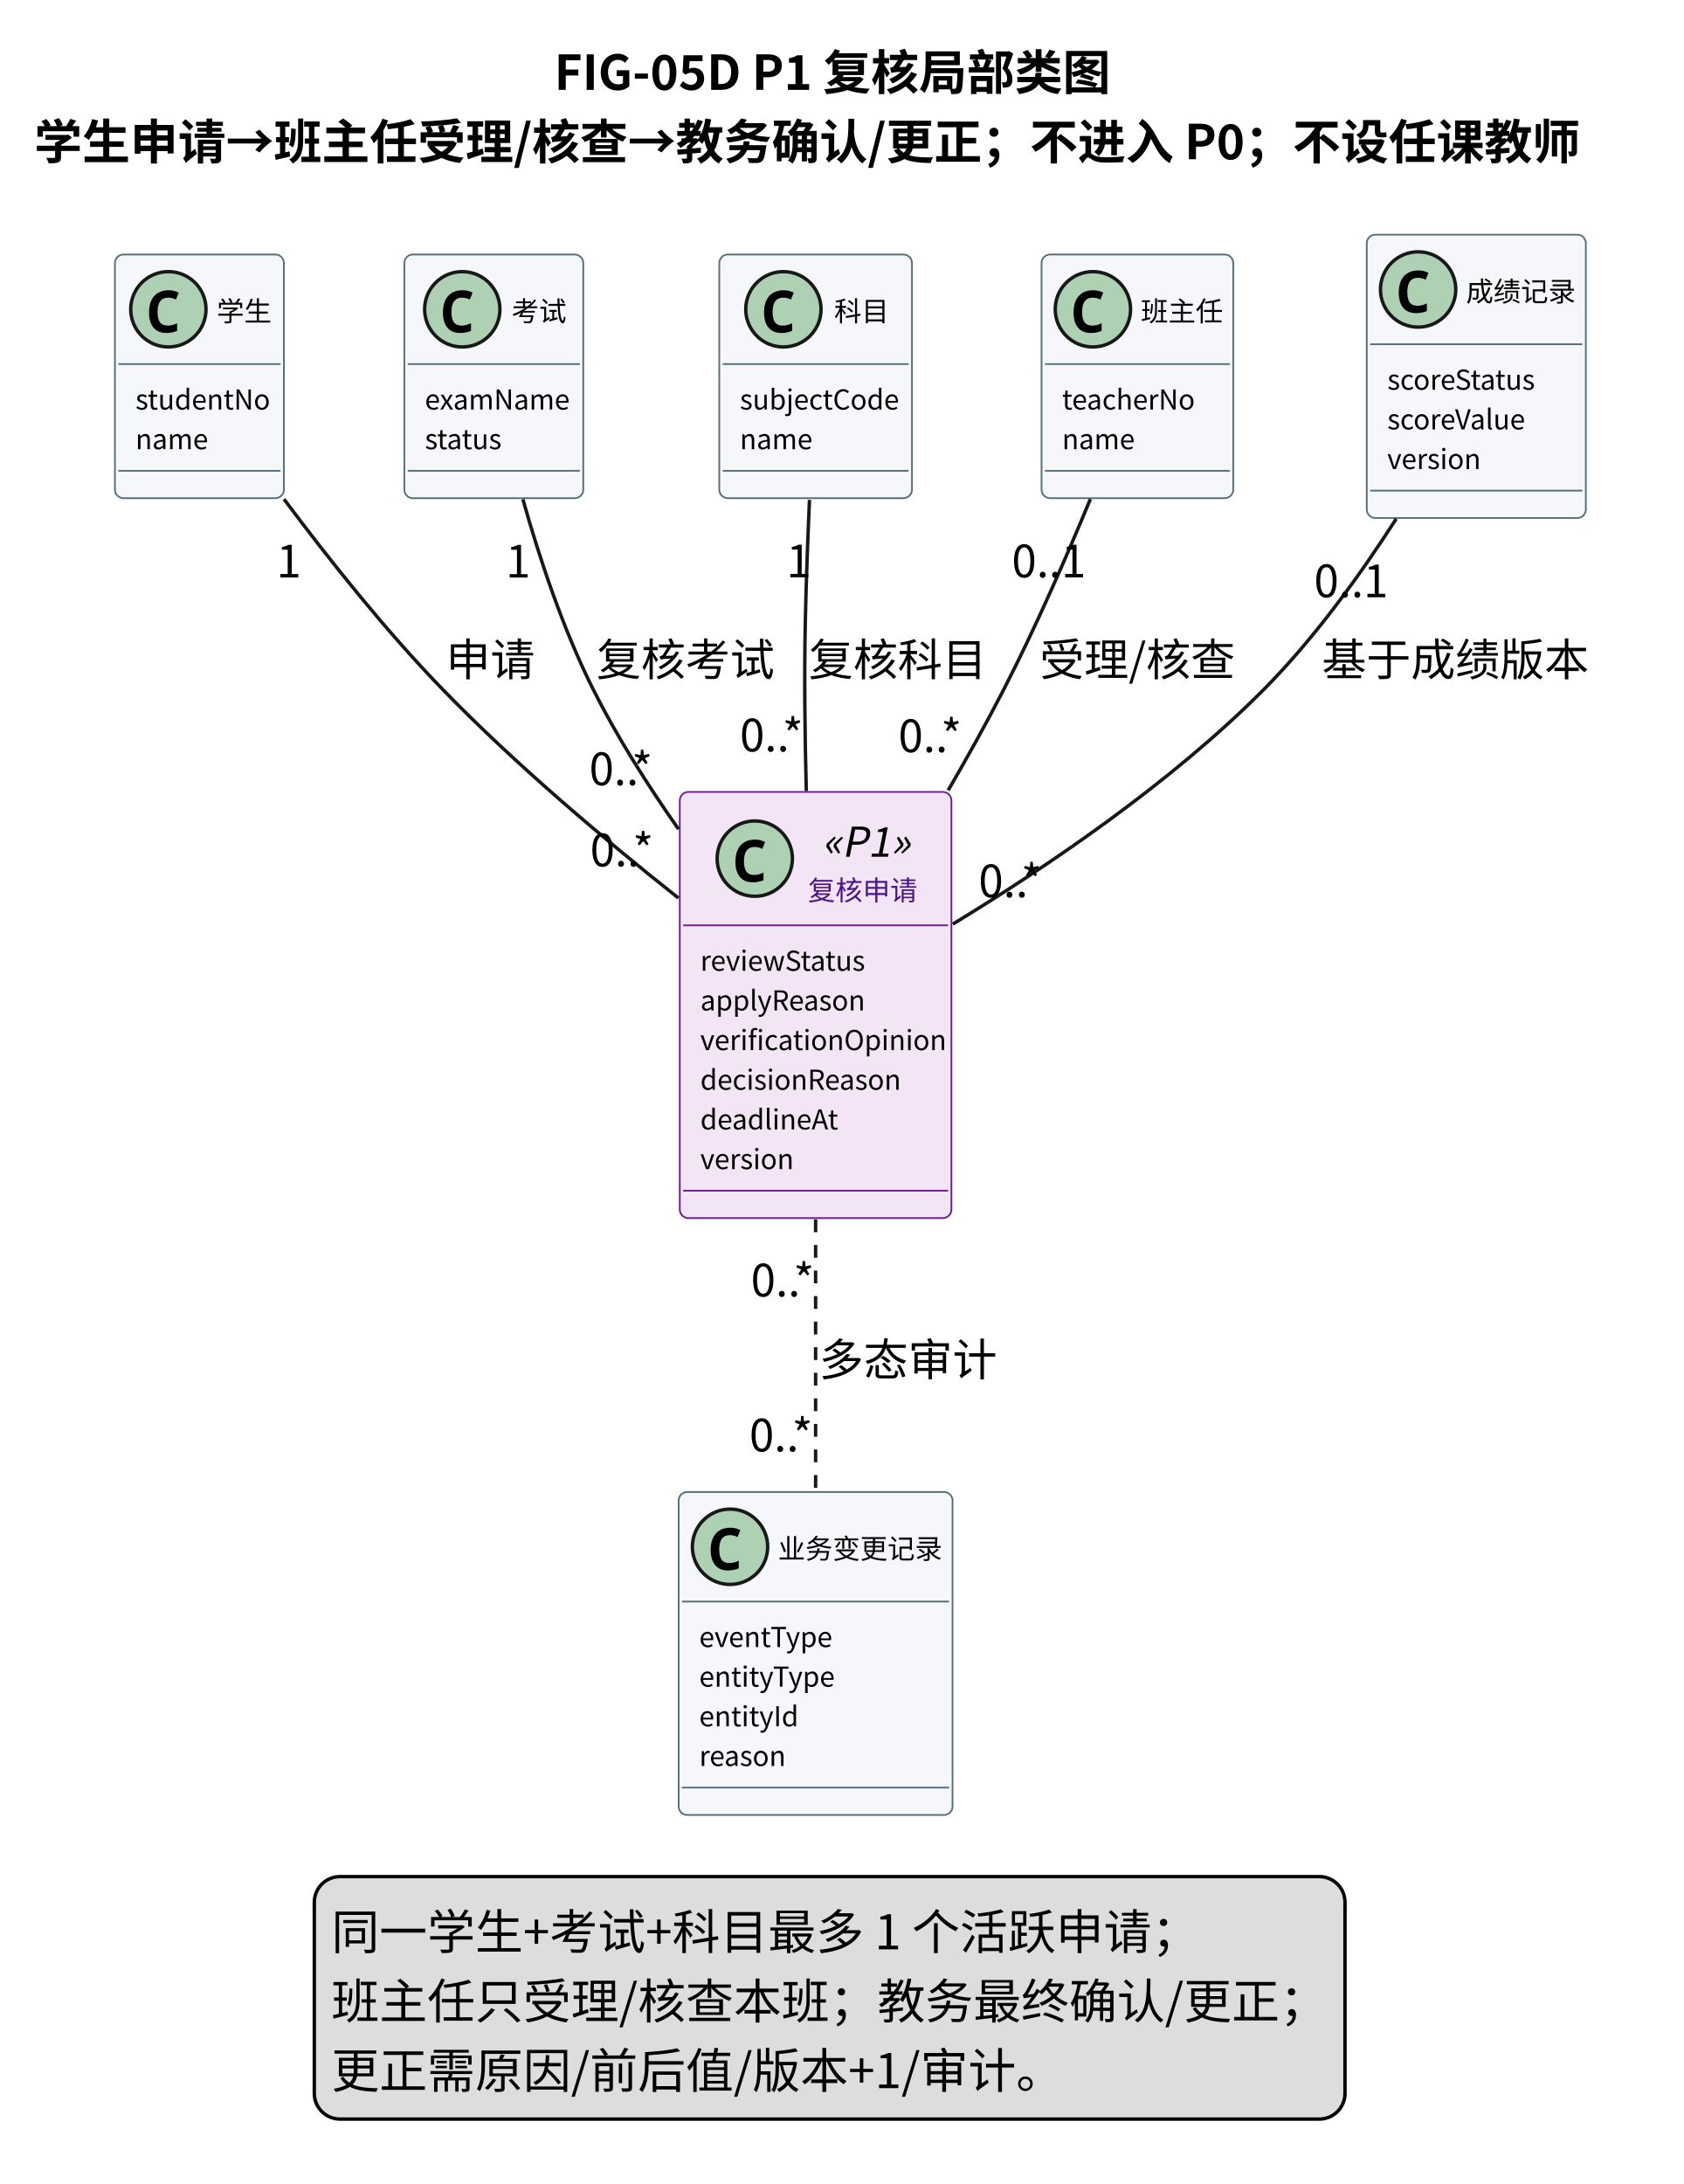
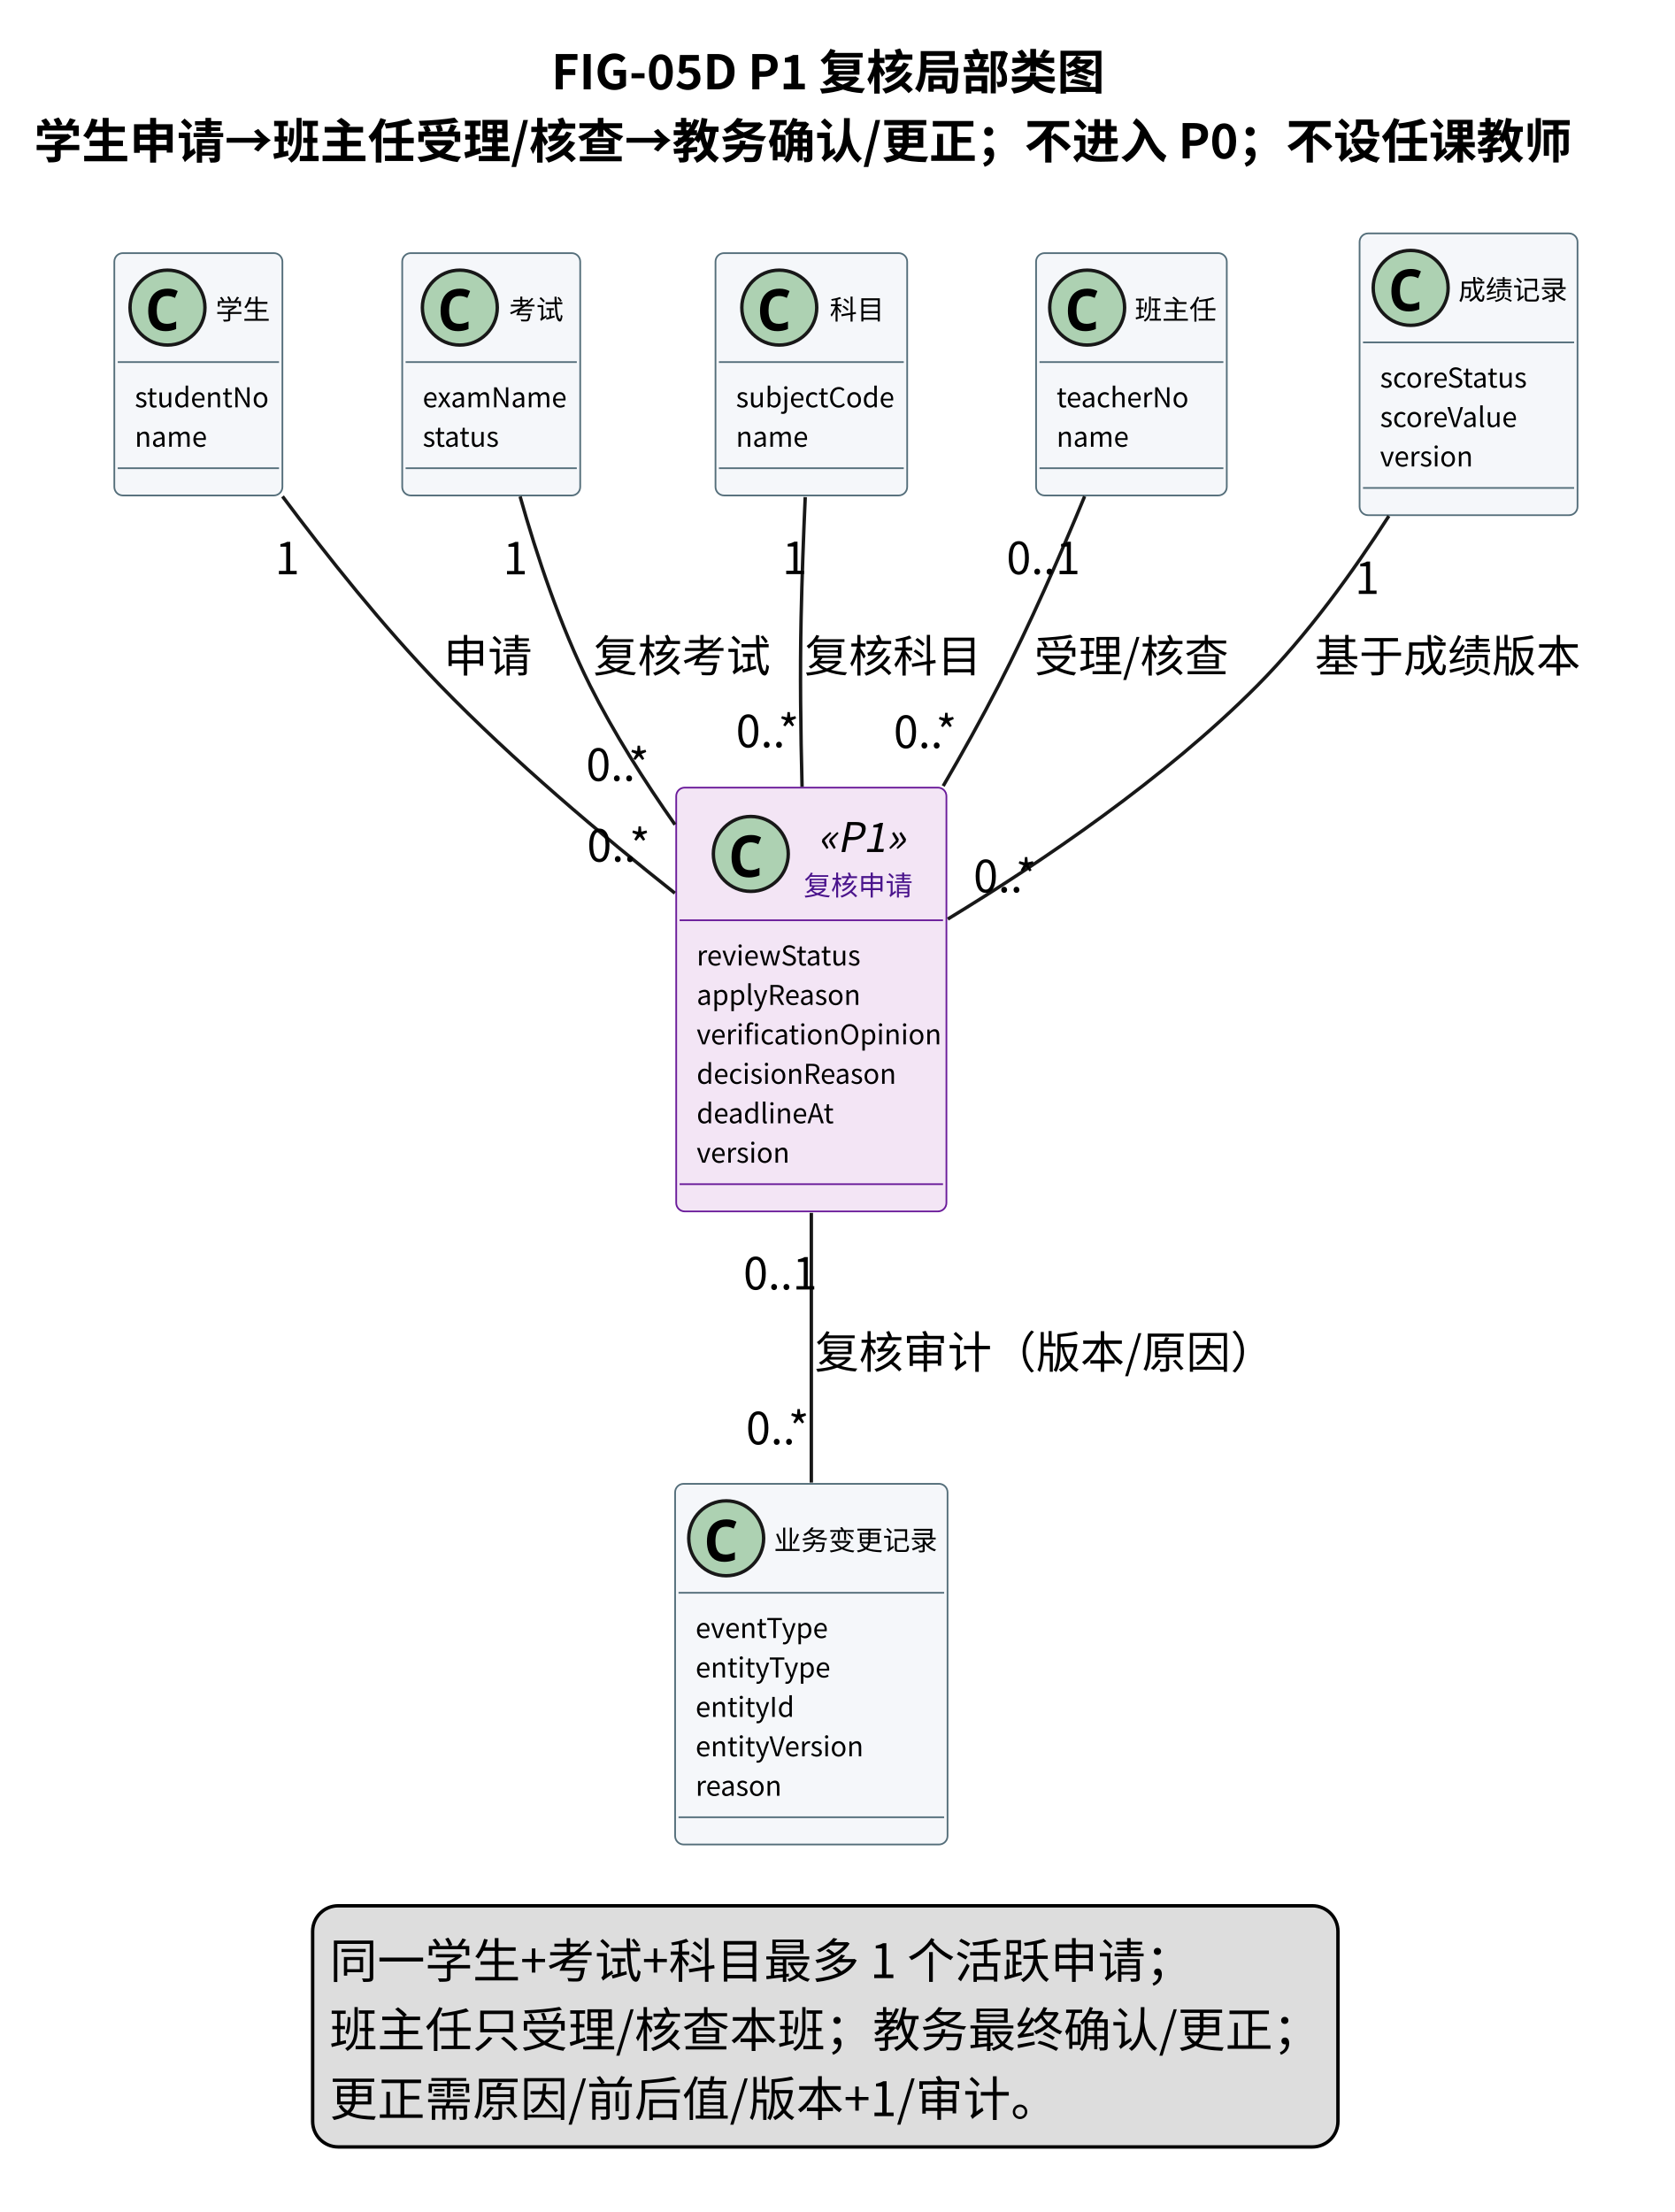
- <svg xmlns="http://www.w3.org/2000/svg" contentStyleType="text/css" height="1196.25px" preserveAspectRatio="none" style="width:922px;height:1196px;background:#FFFFFF;" version="1.1" viewBox="0 0 922 1196" width="922.5px" zoomAndPan="magnify">
+ <svg xmlns="http://www.w3.org/2000/svg" contentStyleType="text/css" height="1218.75px" preserveAspectRatio="none" style="width:922px;height:1218px;background:#FFFFFF;" version="1.1" viewBox="0 0 922 1218" width="922.5px" zoomAndPan="magnify">
  <defs />
  <g>
    <text fill="#000000" font-family="Noto Sans CJK SC" font-size="26.25" font-weight="bold" lengthAdjust="spacing" textLength="301.631" x="303.597" y="49.2">FIG-05D P1 复核局部类图</text>
    <text fill="#000000" font-family="Noto Sans CJK SC" font-size="26.25" font-weight="bold" lengthAdjust="spacing" textLength="871.326" x="18.75" y="87.21">学生申请→班主任受理/核查→教务确认/更正；不进入 P0；不设任课教师</text>
    <g id="elem_Student">
      <rect codeLine="18" fill="#F5F7FA" height="133.439" id="Student" rx="4.688" ry="4.688" style="stroke:#546E7A;stroke-width:0.938;" width="92.549" x="62.95" y="139.376" />
      <ellipse cx="92.223" cy="169.376" fill="#ADD1B2" rx="20.625" ry="20.625" style="stroke:#181818;stroke-width:1.875;" />
      <path d="M91.227,182.354 Q87.945,182.354 85.806,180.977 Q83.697,179.571 82.642,177.052 Q81.617,174.503 81.617,171.134 Q81.617,167.325 82.848,164.601 Q84.078,161.876 86.48,160.411 Q88.883,158.946 92.398,158.946 Q94.068,158.946 95.328,159.298 Q96.588,159.62 97.877,160.265 L96.353,164.044 Q95.181,163.458 94.156,163.224 Q93.16,162.989 92.252,162.989 Q90.055,162.989 88.736,163.985 Q87.418,164.981 86.861,166.768 Q86.305,168.556 86.305,170.929 Q86.305,174.708 87.652,176.524 Q89,178.311 91.988,178.311 Q93.102,178.311 94.273,178.018 Q95.445,177.726 96.998,177.022 L96.998,181.183 Q95.621,181.768 94.127,182.061 Q92.662,182.354 91.227,182.354 Z " fill="#000000" />
      <text fill="#000000" font-family="Noto Sans CJK SC" font-size="15" lengthAdjust="spacing" textLength="30" x="118.728" y="175.916">学生</text>
      <line style="stroke:#546E7A;stroke-width:0.938;" x1="64.825" x2="153.624" y1="199.376" y2="199.376" />
      <text fill="#000000" font-family="Noto Sans CJK SC" font-size="15" lengthAdjust="spacing" textLength="70.049" x="74.2" y="224.276">studentNo</text>
      <text fill="#000000" font-family="Noto Sans CJK SC" font-size="15" lengthAdjust="spacing" textLength="37.98" x="74.2" y="245.995">name</text>
      <line style="stroke:#546E7A;stroke-width:0.938;" x1="64.825" x2="153.624" y1="257.815" y2="257.815" />
    </g>
    <g id="elem_Exam">
      <rect codeLine="22" fill="#F5F7FA" height="133.439" id="Exam" rx="4.688" ry="4.688" style="stroke:#546E7A;stroke-width:0.938;" width="98.009" x="221.463" y="139.376" />
      <ellipse cx="253.192" cy="169.376" fill="#ADD1B2" rx="20.625" ry="20.625" style="stroke:#181818;stroke-width:1.875;" />
      <path d="M252.196,182.354 Q248.915,182.354 246.776,180.977 Q244.667,179.571 243.612,177.052 Q242.587,174.503 242.587,171.134 Q242.587,167.325 243.817,164.601 Q245.048,161.876 247.45,160.411 Q249.852,158.946 253.368,158.946 Q255.038,158.946 256.298,159.298 Q257.557,159.62 258.846,160.265 L257.323,164.044 Q256.151,163.458 255.126,163.224 Q254.13,162.989 253.221,162.989 Q251.024,162.989 249.706,163.985 Q248.387,164.981 247.831,166.768 Q247.274,168.556 247.274,170.929 Q247.274,174.708 248.622,176.524 Q249.969,178.311 252.958,178.311 Q254.071,178.311 255.243,178.018 Q256.415,177.726 257.967,177.022 L257.967,181.183 Q256.591,181.768 255.096,182.061 Q253.631,182.354 252.196,182.354 Z " fill="#000000" />
      <text fill="#000000" font-family="Noto Sans CJK SC" font-size="15" lengthAdjust="spacing" textLength="30" x="280.243" y="175.916">考试</text>
      <line style="stroke:#546E7A;stroke-width:0.938;" x1="223.338" x2="317.597" y1="199.376" y2="199.376" />
      <text fill="#000000" font-family="Noto Sans CJK SC" font-size="15" lengthAdjust="spacing" textLength="75.509" x="232.713" y="224.276">examName</text>
      <text fill="#000000" font-family="Noto Sans CJK SC" font-size="15" lengthAdjust="spacing" textLength="39.944" x="232.713" y="245.995">status</text>
      <line style="stroke:#546E7A;stroke-width:0.938;" x1="223.338" x2="317.597" y1="257.815" y2="257.815" />
    </g>
    <g id="elem_Subject">
      <rect codeLine="26" fill="#F5F7FA" height="133.439" id="Subject" rx="4.688" ry="4.688" style="stroke:#546E7A;stroke-width:0.938;" width="105.539" x="393.963" y="139.376" />
      <ellipse cx="429.08" cy="169.376" fill="#ADD1B2" rx="20.625" ry="20.625" style="stroke:#181818;stroke-width:1.875;" />
      <path d="M428.084,182.354 Q424.803,182.354 422.664,180.977 Q420.555,179.571 419.5,177.052 Q418.475,174.503 418.475,171.134 Q418.475,167.325 419.705,164.601 Q420.936,161.876 423.338,160.411 Q425.741,158.946 429.256,158.946 Q430.926,158.946 432.186,159.298 Q433.446,159.62 434.735,160.265 L433.211,164.044 Q432.039,163.458 431.014,163.224 Q430.018,162.989 429.11,162.989 Q426.913,162.989 425.594,163.985 Q424.276,164.981 423.719,166.768 Q423.163,168.556 423.163,170.929 Q423.163,174.708 424.51,176.524 Q425.858,178.311 428.846,178.311 Q429.959,178.311 431.131,178.018 Q432.303,177.726 433.856,177.022 L433.856,181.183 Q432.479,181.768 430.985,182.061 Q429.52,182.354 428.084,182.354 Z " fill="#000000" />
      <text fill="#000000" font-family="Noto Sans CJK SC" font-size="15" lengthAdjust="spacing" textLength="30" x="456.884" y="175.916">科目</text>
      <line style="stroke:#546E7A;stroke-width:0.938;" x1="395.838" x2="497.627" y1="199.376" y2="199.376" />
      <text fill="#000000" font-family="Noto Sans CJK SC" font-size="15" lengthAdjust="spacing" textLength="83.039" x="405.213" y="224.276">subjectCode</text>
      <text fill="#000000" font-family="Noto Sans CJK SC" font-size="15" lengthAdjust="spacing" textLength="37.98" x="405.213" y="245.995">name</text>
      <line style="stroke:#546E7A;stroke-width:0.938;" x1="395.838" x2="497.627" y1="257.815" y2="257.815" />
    </g>
    <g id="elem_Head">
      <rect codeLine="30" fill="#F5F7FA" height="133.439" id="Head" rx="4.688" ry="4.688" style="stroke:#546E7A;stroke-width:0.938;" width="104.999" x="570.475" y="139.376" />
      <ellipse cx="598.6" cy="169.376" fill="#ADD1B2" rx="20.625" ry="20.625" style="stroke:#181818;stroke-width:1.875;" />
      <path d="M597.604,182.354 Q594.323,182.354 592.184,180.977 Q590.075,179.571 589.02,177.052 Q587.995,174.503 587.995,171.134 Q587.995,167.325 589.225,164.601 Q590.456,161.876 592.858,160.411 Q595.26,158.946 598.776,158.946 Q600.446,158.946 601.706,159.298 Q602.966,159.62 604.255,160.265 L602.731,164.044 Q601.559,163.458 600.534,163.224 Q599.538,162.989 598.63,162.989 Q596.432,162.989 595.114,163.985 Q593.796,164.981 593.239,166.768 Q592.682,168.556 592.682,170.929 Q592.682,174.708 594.03,176.524 Q595.378,178.311 598.366,178.311 Q599.479,178.311 600.651,178.018 Q601.823,177.726 603.376,177.022 L603.376,181.183 Q601.999,181.768 600.505,182.061 Q599.04,182.354 597.604,182.354 Z " fill="#000000" />
      <text fill="#000000" font-family="Noto Sans CJK SC" font-size="15" lengthAdjust="spacing" textLength="44.999" x="624.85" y="175.916">班主任</text>
      <line style="stroke:#546E7A;stroke-width:0.938;" x1="572.35" x2="673.6" y1="199.376" y2="199.376" />
      <text fill="#000000" font-family="Noto Sans CJK SC" font-size="15" lengthAdjust="spacing" textLength="69.179" x="581.725" y="224.276">teacherNo</text>
      <text fill="#000000" font-family="Noto Sans CJK SC" font-size="15" lengthAdjust="spacing" textLength="37.98" x="581.725" y="245.995">name</text>
      <line style="stroke:#546E7A;stroke-width:0.938;" x1="572.35" x2="673.6" y1="257.815" y2="257.815" />
    </g>
    <g id="elem_Score">
      <rect codeLine="34" fill="#F5F7FA" height="155.159" id="Score" rx="4.688" ry="4.688" style="stroke:#546E7A;stroke-width:0.938;" width="119.999" x="748.6" y="128.52" />
      <ellipse cx="776.725" cy="158.52" fill="#ADD1B2" rx="20.625" ry="20.625" style="stroke:#181818;stroke-width:1.875;" />
      <path d="M775.729,171.498 Q772.448,171.498 770.309,170.121 Q768.2,168.715 767.145,166.195 Q766.12,163.647 766.12,160.278 Q766.12,156.469 767.35,153.744 Q768.581,151.02 770.983,149.555 Q773.385,148.09 776.901,148.09 Q778.571,148.09 779.831,148.441 Q781.091,148.764 782.38,149.408 L780.856,153.188 Q779.684,152.602 778.659,152.367 Q777.663,152.133 776.755,152.133 Q774.557,152.133 773.239,153.129 Q771.921,154.125 771.364,155.912 Q770.807,157.699 770.807,160.072 Q770.807,163.852 772.155,165.668 Q773.503,167.455 776.491,167.455 Q777.604,167.455 778.776,167.162 Q779.948,166.869 781.501,166.166 L781.501,170.326 Q780.124,170.912 778.63,171.205 Q777.165,171.498 775.729,171.498 Z " fill="#000000" />
      <text fill="#000000" font-family="Noto Sans CJK SC" font-size="15" lengthAdjust="spacing" textLength="59.999" x="802.975" y="165.06">成绩记录</text>
      <line style="stroke:#546E7A;stroke-width:0.938;" x1="750.475" x2="866.725" y1="188.52" y2="188.52" />
      <text fill="#000000" font-family="Noto Sans CJK SC" font-size="15" lengthAdjust="spacing" textLength="77.639" x="759.85" y="213.419">scoreStatus</text>
      <text fill="#000000" font-family="Noto Sans CJK SC" font-size="15" lengthAdjust="spacing" textLength="72.164" x="759.85" y="235.139">scoreValue</text>
      <text fill="#000000" font-family="Noto Sans CJK SC" font-size="15" lengthAdjust="spacing" textLength="47.759" x="759.85" y="256.859">version</text>
      <line style="stroke:#546E7A;stroke-width:0.938;" x1="750.475" x2="866.725" y1="268.679" y2="268.679" />
    </g>
    <g id="elem_Review">
      <rect codeLine="39" fill="#F3E5F5" height="233.368" id="Review" rx="4.688" ry="4.688" style="stroke:#6A1B9A;stroke-width:0.938;" width="148.783" x="372.325" y="433.676" />
      <ellipse cx="413.403" cy="470.201" fill="#ADD1B2" rx="20.625" ry="20.625" style="stroke:#181818;stroke-width:1.875;" />
      <path d="M412.407,483.179 Q409.126,483.179 406.987,481.803 Q404.878,480.396 403.823,477.877 Q402.798,475.328 402.798,471.959 Q402.798,468.15 404.028,465.425 Q405.259,462.701 407.661,461.236 Q410.063,459.771 413.579,459.771 Q415.249,459.771 416.509,460.123 Q417.768,460.445 419.057,461.09 L417.534,464.869 Q416.362,464.283 415.337,464.048 Q414.341,463.814 413.432,463.814 Q411.235,463.814 409.917,464.81 Q408.599,465.806 408.042,467.594 Q407.485,469.381 407.485,471.754 Q407.485,475.533 408.833,477.349 Q410.18,479.136 413.169,479.136 Q414.282,479.136 415.454,478.844 Q416.626,478.55 418.178,477.847 L418.178,482.007 Q416.802,482.594 415.307,482.886 Q413.843,483.179 412.407,483.179 Z " fill="#000000" />
      <text fill="#000000" font-family="Noto Sans CJK SC" font-size="22.5" font-style="italic" lengthAdjust="spacing" textLength="44.483" x="450.29" y="469.151">«P1»</text>
      <text fill="#4A148C" font-family="Noto Sans CJK SC" font-size="15" lengthAdjust="spacing" textLength="59.999" x="442.532" y="493.031">复核申请</text>
      <line style="stroke:#6A1B9A;stroke-width:0.938;" x1="374.2" x2="519.234" y1="506.726" y2="506.726" />
      <text fill="#000000" font-family="Noto Sans CJK SC" font-size="15" lengthAdjust="spacing" textLength="84.554" x="383.575" y="531.626">reviewStatus</text>
      <text fill="#000000" font-family="Noto Sans CJK SC" font-size="15" lengthAdjust="spacing" textLength="85.604" x="383.575" y="553.345">applyReason</text>
      <text fill="#000000" font-family="Noto Sans CJK SC" font-size="15" lengthAdjust="spacing" textLength="126.283" x="383.575" y="575.065">verificationOpinion</text>
      <text fill="#000000" font-family="Noto Sans CJK SC" font-size="15" lengthAdjust="spacing" textLength="104.549" x="383.575" y="596.785">decisionReason</text>
      <text fill="#000000" font-family="Noto Sans CJK SC" font-size="15" lengthAdjust="spacing" textLength="71.504" x="383.575" y="618.505">deadlineAt</text>
      <text fill="#000000" font-family="Noto Sans CJK SC" font-size="15" lengthAdjust="spacing" textLength="47.759" x="383.575" y="640.224">version</text>
      <line style="stroke:#6A1B9A;stroke-width:0.938;" x1="374.2" x2="519.234" y1="652.044" y2="652.044" />
    </g>
    <g id="elem_Audit">
-       <rect codeLine="47" fill="#F5F7FA" height="176.879" id="Audit" rx="4.688" ry="4.688" style="stroke:#546E7A;stroke-width:0.938;" width="149.999" x="371.725" y="817.038" />
+       <rect codeLine="47" fill="#F5F7FA" height="198.599" id="Audit" rx="4.688" ry="4.688" style="stroke:#546E7A;stroke-width:0.938;" width="149.999" x="371.725" y="817.038" />
      <ellipse cx="399.85" cy="847.038" fill="#ADD1B2" rx="20.625" ry="20.625" style="stroke:#181818;stroke-width:1.875;" />
      <path d="M398.854,860.017 Q395.573,860.017 393.434,858.64 Q391.325,857.234 390.27,854.714 Q389.245,852.165 389.245,848.796 Q389.245,844.988 390.475,842.263 Q391.706,839.538 394.108,838.074 Q396.51,836.609 400.026,836.609 Q401.696,836.609 402.956,836.96 Q404.216,837.283 405.505,837.927 L403.981,841.706 Q402.809,841.12 401.784,840.886 Q400.788,840.652 399.88,840.652 Q397.682,840.652 396.364,841.648 Q395.046,842.644 394.489,844.431 Q393.932,846.218 393.932,848.591 Q393.932,852.37 395.28,854.187 Q396.628,855.974 399.616,855.974 Q400.729,855.974 401.901,855.681 Q403.073,855.388 404.626,854.685 L404.626,858.845 Q403.249,859.431 401.755,859.724 Q400.29,860.017 398.854,860.017 Z " fill="#000000" />
      <text fill="#000000" font-family="Noto Sans CJK SC" font-size="15" lengthAdjust="spacing" textLength="89.999" x="426.1" y="853.578">业务变更记录</text>
      <line style="stroke:#546E7A;stroke-width:0.938;" x1="373.6" x2="519.849" y1="877.038" y2="877.038" />
      <text fill="#000000" font-family="Noto Sans CJK SC" font-size="15" lengthAdjust="spacing" textLength="68.954" x="382.975" y="901.938">eventType</text>
      <text fill="#000000" font-family="Noto Sans CJK SC" font-size="15" lengthAdjust="spacing" textLength="69.764" x="382.975" y="923.658">entityType</text>
      <text fill="#000000" font-family="Noto Sans CJK SC" font-size="15" lengthAdjust="spacing" textLength="50.099" x="382.975" y="945.378">entityId</text>
-       <text fill="#000000" font-family="Noto Sans CJK SC" font-size="15" lengthAdjust="spacing" textLength="45.134" x="382.975" y="967.097">reason</text>
-       <line style="stroke:#546E7A;stroke-width:0.938;" x1="373.6" x2="519.849" y1="978.917" y2="978.917" />
+       <text fill="#000000" font-family="Noto Sans CJK SC" font-size="15" lengthAdjust="spacing" textLength="86.069" x="382.975" y="967.097">entityVersion</text>
+       <text fill="#000000" font-family="Noto Sans CJK SC" font-size="15" lengthAdjust="spacing" textLength="45.134" x="382.975" y="988.817">reason</text>
+       <line style="stroke:#546E7A;stroke-width:0.938;" x1="373.6" x2="519.849" y1="1000.637" y2="1000.637" />
    </g>
    <g id="link_Student_Review">
-       <path codeLine="54" d="M155.556,273.345 C179.894,305.951 211.094,345.195 242.35,377.426 C282.288,418.62 331.488,460.038 371.594,491.801 " fill="none" id="Student-Review" style="stroke:#181818;stroke-width:1.875;" />
+       <path codeLine="55" d="M155.556,273.345 C179.894,305.932 211.094,345.195 242.35,377.426 C282.288,418.62 331.488,460.038 371.594,491.801 " fill="none" id="Student-Review" style="stroke:#181818;stroke-width:1.875;" />
      <text fill="#000000" font-family="Noto Sans CJK SC" font-size="24.375" lengthAdjust="spacing" textLength="48.75" x="244.225" y="370.076">申请</text>
      <text fill="#000000" font-family="Noto Sans CJK SC" font-size="24.375" lengthAdjust="spacing" textLength="12.699" x="151.428" y="316.211">1</text>
      <text fill="#000000" font-family="Noto Sans CJK SC" font-size="24.375" lengthAdjust="spacing" textLength="34.369" x="323.231" y="474.427">0..*</text>
    </g>
    <g id="link_Exam_Review">
-       <path codeLine="55" d="M286.375,273.382 C295.469,305.632 308.369,344.557 324.85,377.426 C337.919,403.507 354.738,429.982 371.65,454.076 " fill="none" id="Exam-Review" style="stroke:#181818;stroke-width:1.875;" />
+       <path codeLine="56" d="M286.375,273.382 C295.469,305.632 308.369,344.557 324.85,377.426 C337.919,403.507 354.738,429.982 371.65,454.076 " fill="none" id="Exam-Review" style="stroke:#181818;stroke-width:1.875;" />
      <text fill="#000000" font-family="Noto Sans CJK SC" font-size="24.375" lengthAdjust="spacing" textLength="97.5" x="326.725" y="370.076">复核考试</text>
      <text fill="#000000" font-family="Noto Sans CJK SC" font-size="24.375" lengthAdjust="spacing" textLength="12.699" x="277.017" y="316.255">1</text>
      <text fill="#000000" font-family="Noto Sans CJK SC" font-size="24.375" lengthAdjust="spacing" textLength="34.369" x="322.724" y="429.987">0..*</text>
    </g>
    <g id="link_Subject_Review">
-       <path codeLine="56" d="M443.369,273.738 C442.432,294.87 441.55,318.382 441.1,339.926 C440.463,370.17 440.838,402.87 441.625,433.207 " fill="none" id="Subject-Review" style="stroke:#181818;stroke-width:1.875;" />
+       <path codeLine="57" d="M443.369,273.72 C442.432,294.851 441.55,318.363 441.1,339.926 C440.463,370.151 440.838,402.851 441.625,433.207 " fill="none" id="Subject-Review" style="stroke:#181818;stroke-width:1.875;" />
      <text fill="#000000" font-family="Noto Sans CJK SC" font-size="24.375" lengthAdjust="spacing" textLength="97.5" x="442.975" y="370.076">复核科目</text>
-       <text fill="#000000" font-family="Noto Sans CJK SC" font-size="24.375" lengthAdjust="spacing" textLength="12.699" x="430.75" y="316.14">1</text>
+       <text fill="#000000" font-family="Noto Sans CJK SC" font-size="24.375" lengthAdjust="spacing" textLength="12.699" x="430.75" y="316.118">1</text>
      <text fill="#000000" font-family="Noto Sans CJK SC" font-size="24.375" lengthAdjust="spacing" textLength="34.369" x="405.236" y="411.492">0..*</text>
    </g>
    <g id="link_Head_Review">
-       <path codeLine="57" d="M597.213,273.307 C584.032,305.182 567.138,343.807 549.85,377.426 C540.494,395.632 529.975,414.513 519.325,432.813 " fill="none" id="Head-Review" style="stroke:#181818;stroke-width:1.875;" />
+       <path codeLine="58" d="M597.213,273.288 C584.032,305.163 567.138,343.788 549.85,377.426 C540.494,395.613 529.975,414.513 519.325,432.813 " fill="none" id="Head-Review" style="stroke:#181818;stroke-width:1.875;" />
      <text fill="#000000" font-family="Noto Sans CJK SC" font-size="24.375" lengthAdjust="spacing" textLength="107.153" x="569.444" y="370.076">受理/核查</text>
-       <text fill="#000000" font-family="Noto Sans CJK SC" font-size="24.375" lengthAdjust="spacing" textLength="36.66" x="554.187" y="316.167">0..1</text>
+       <text fill="#000000" font-family="Noto Sans CJK SC" font-size="24.375" lengthAdjust="spacing" textLength="36.66" x="554.187" y="316.145">0..1</text>
      <text fill="#000000" font-family="Noto Sans CJK SC" font-size="24.375" lengthAdjust="spacing" textLength="34.369" x="492.055" y="411.885">0..*</text>
    </g>
    <g id="link_Score_Review">
-       <path codeLine="58" d="M764.725,284.126 C744.888,315.026 719.744,349.826 692.35,377.426 C641.463,428.688 573.419,474.701 521.856,506.07 " fill="none" id="Score-Review" style="stroke:#181818;stroke-width:1.875;" />
+       <path codeLine="59" d="M764.725,284.126 C744.888,315.007 719.744,349.826 692.35,377.426 C641.463,428.67 573.419,474.701 521.856,506.07 " fill="none" id="Score-Review" style="stroke:#181818;stroke-width:1.875;" />
      <text fill="#000000" font-family="Noto Sans CJK SC" font-size="24.375" lengthAdjust="spacing" textLength="146.25" x="724" y="370.076">基于成绩版本</text>
-       <text fill="#000000" font-family="Noto Sans CJK SC" font-size="24.375" lengthAdjust="spacing" textLength="36.66" x="719.734" y="327.051">0..1</text>
+       <text fill="#000000" font-family="Noto Sans CJK SC" font-size="24.375" lengthAdjust="spacing" textLength="12.699" x="746.007" y="327.051">1</text>
      <text fill="#000000" font-family="Noto Sans CJK SC" font-size="24.375" lengthAdjust="spacing" textLength="34.369" x="535.994" y="491.347">0..*</text>
    </g>
    <g id="link_Review_Audit">
-       <path codeLine="59" d="M446.725,667.77 C446.725,716.182 446.725,771.513 446.725,816.42 " fill="none" id="Review-Audit" style="stroke:#181818;stroke-width:1.875;stroke-dasharray:7.0,7.0;" />
-       <text fill="#000000" font-family="Noto Sans CJK SC" font-size="24.375" lengthAdjust="spacing" textLength="97.5" x="448.6" y="753.438">多态审计</text>
-       <text fill="#000000" font-family="Noto Sans CJK SC" font-size="24.375" lengthAdjust="spacing" textLength="34.369" x="411.268" y="709.972">0..*</text>
-       <text fill="#000000" font-family="Noto Sans CJK SC" font-size="24.375" lengthAdjust="spacing" textLength="34.369" x="410.439" y="794.842">0..*</text>
+       <path codeLine="60" d="M446.725,667.845 C446.725,715.676 446.725,770.538 446.725,816.363 " fill="none" id="Review-Audit" style="stroke:#181818;stroke-width:1.875;" />
+       <text fill="#000000" font-family="Noto Sans CJK SC" font-size="24.375" lengthAdjust="spacing" textLength="253.403" x="448.6" y="753.438">复核审计（版本/原因）</text>
+       <text fill="#000000" font-family="Noto Sans CJK SC" font-size="24.375" lengthAdjust="spacing" textLength="36.66" x="409.318" y="710.055">0..1</text>
+       <text fill="#000000" font-family="Noto Sans CJK SC" font-size="24.375" lengthAdjust="spacing" textLength="34.369" x="410.749" y="795.291">0..*</text>
    </g>
-     <rect fill="#DDDDDD" height="132.78" id="_legend" rx="14.062" ry="14.062" style="stroke:#000000;stroke-width:1.875;" width="564.538" x="172.144" y="1027.667" />
-     <text fill="#000000" font-family="Noto Sans CJK SC" font-size="26.25" lengthAdjust="spacing" textLength="472.577" x="181.519" y="1067.492">同一学生+考试+科目最多 1 个活跃申请；</text>
-     <text fill="#000000" font-family="Noto Sans CJK SC" font-size="26.25" lengthAdjust="spacing" textLength="545.788" x="181.519" y="1105.502">班主任只受理/核查本班；教务最终确认/更正；</text>
-     <text fill="#000000" font-family="Noto Sans CJK SC" font-size="26.25" lengthAdjust="spacing" textLength="399.786" x="181.519" y="1143.512">更正需原因/前后值/版本+1/审计。</text>
+     <rect fill="#DDDDDD" height="132.78" id="_legend" rx="14.062" ry="14.062" style="stroke:#000000;stroke-width:1.875;" width="564.538" x="172.144" y="1049.387" />
+     <text fill="#000000" font-family="Noto Sans CJK SC" font-size="26.25" lengthAdjust="spacing" textLength="472.577" x="181.519" y="1089.212">同一学生+考试+科目最多 1 个活跃申请；</text>
+     <text fill="#000000" font-family="Noto Sans CJK SC" font-size="26.25" lengthAdjust="spacing" textLength="545.788" x="181.519" y="1127.222">班主任只受理/核查本班；教务最终确认/更正；</text>
+     <text fill="#000000" font-family="Noto Sans CJK SC" font-size="26.25" lengthAdjust="spacing" textLength="399.786" x="181.519" y="1165.232">更正需原因/前后值/版本+1/审计。</text>
  </g>
</svg>
